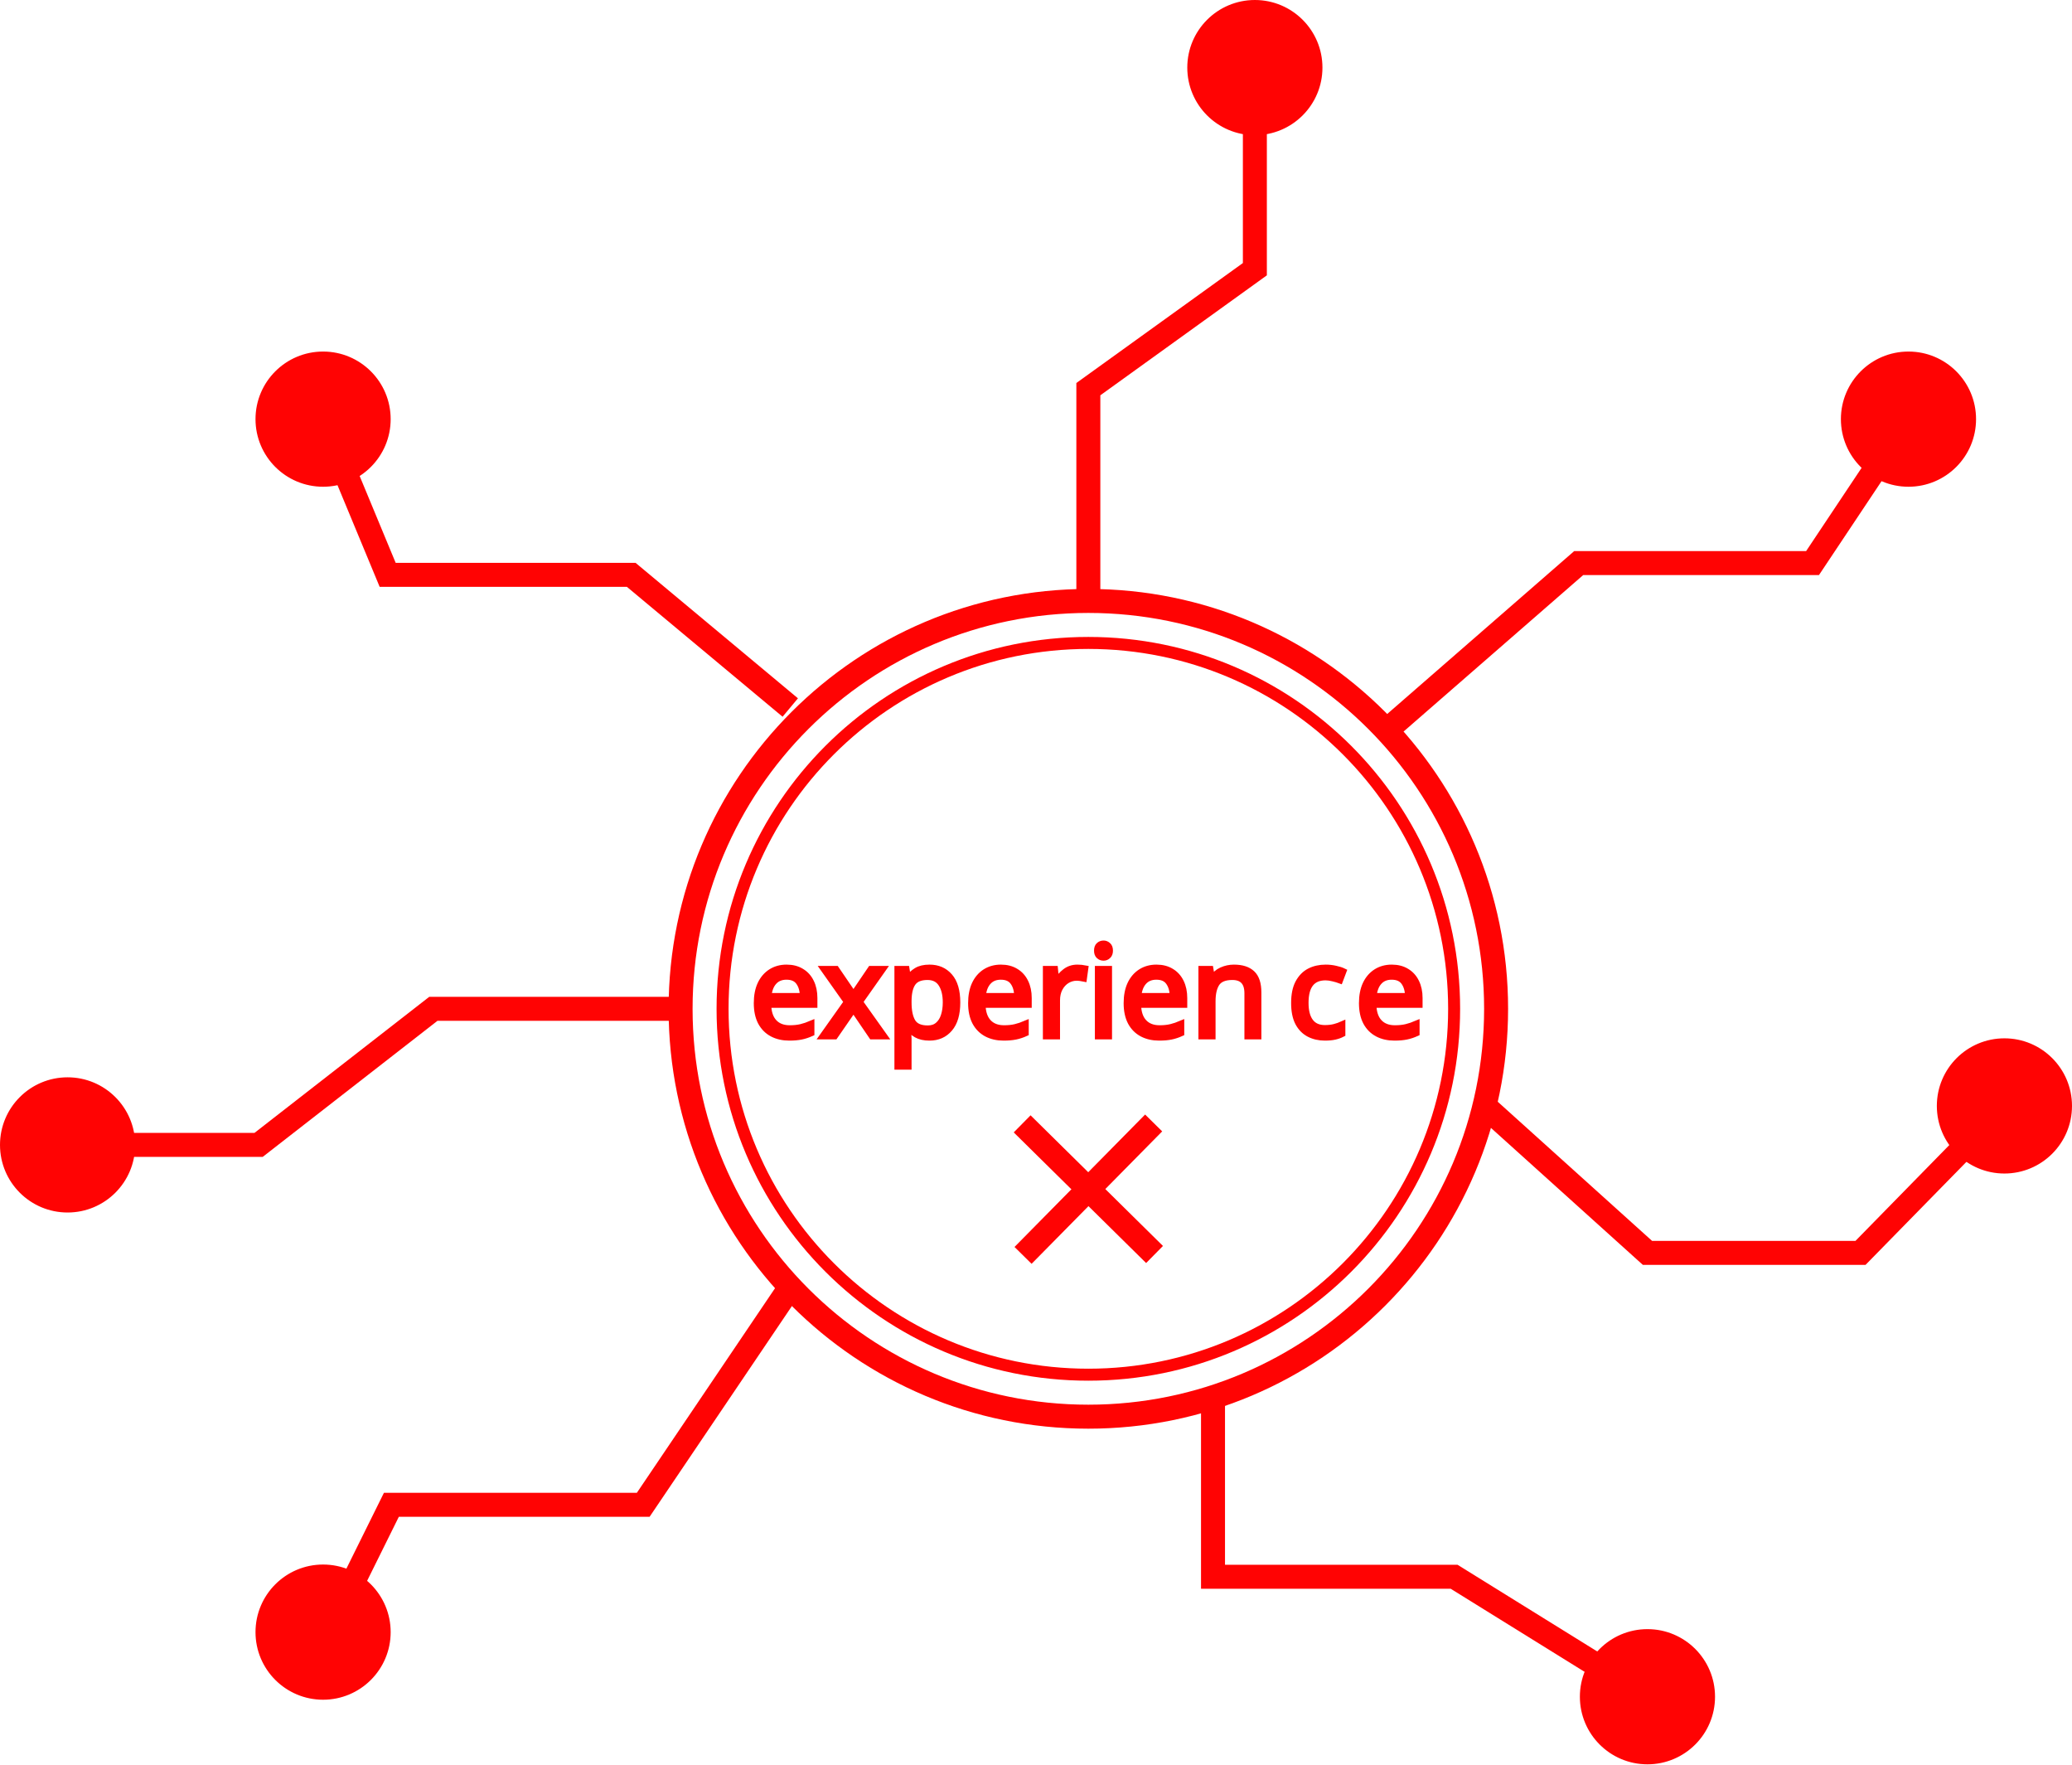
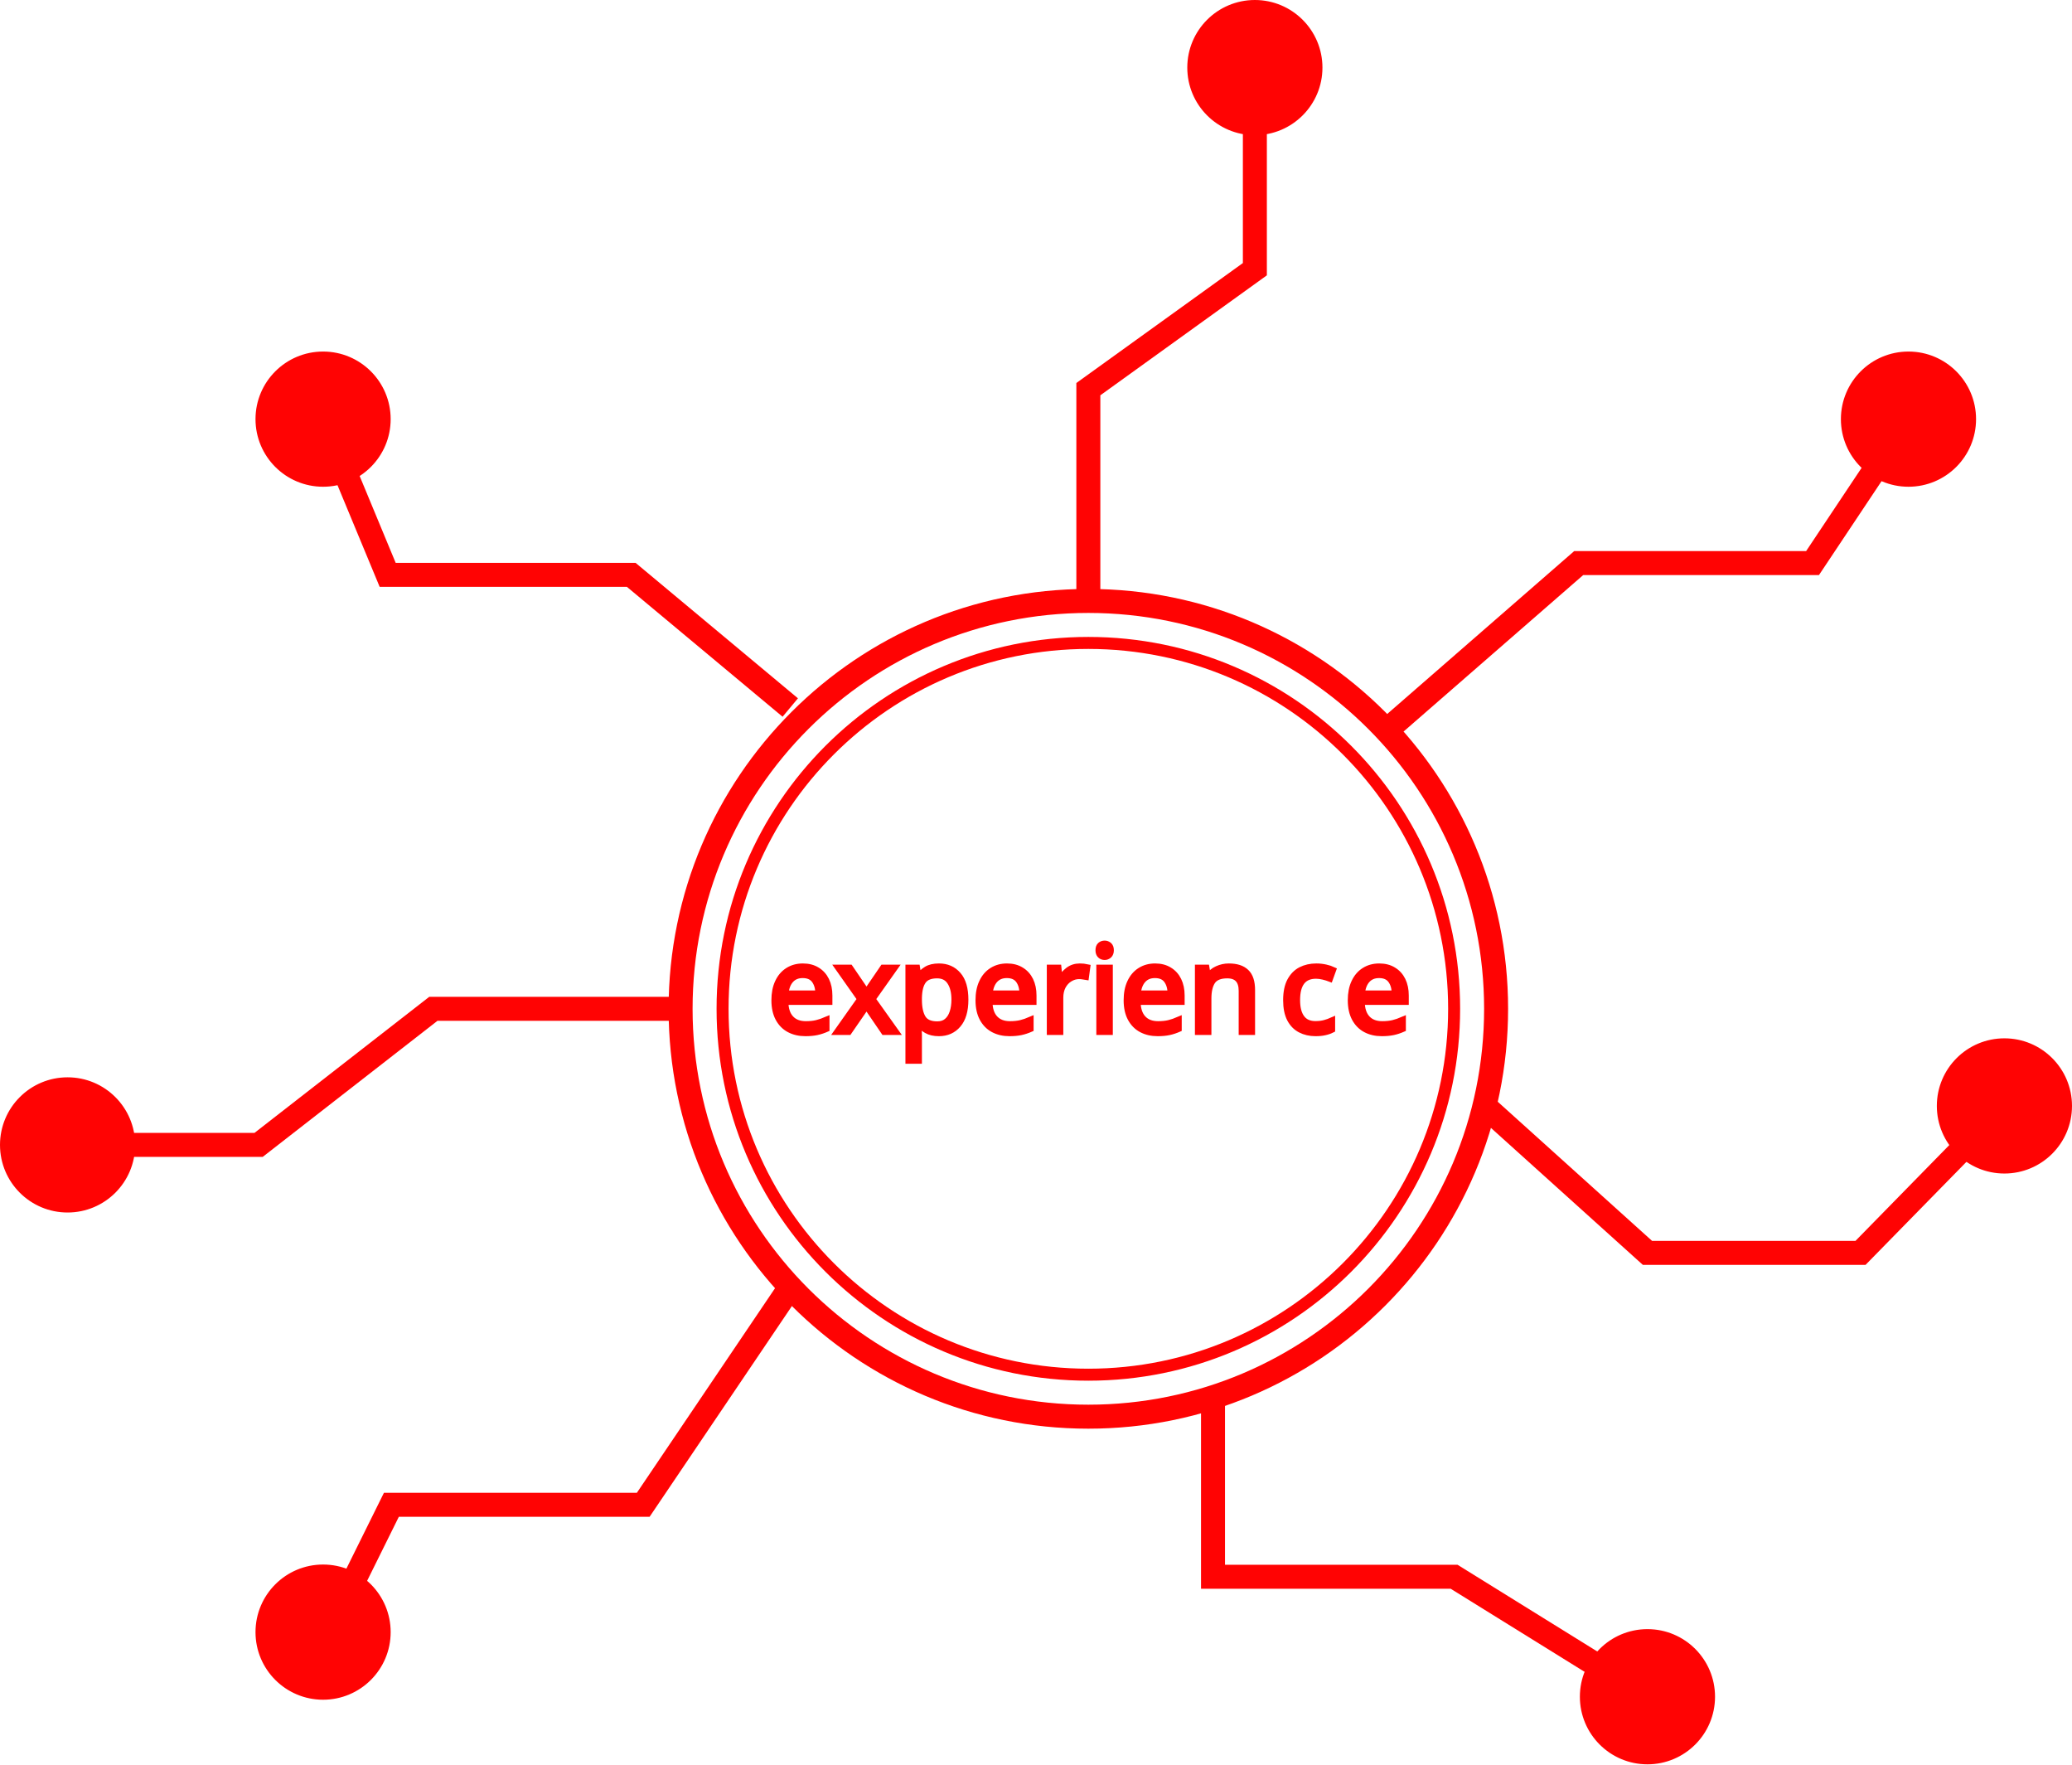
<svg xmlns="http://www.w3.org/2000/svg" id="Layer_6" data-name="Layer 6" viewBox="0 0 345.54 294.15">
  <defs>
-     <style>.cls-1,.cls-2{fill:none;}.cls-1,.cls-2,.cls-3,.cls-4{stroke:#ff0303;stroke-miterlimit:10;}.cls-1{stroke-width:4px;}.cls-2{stroke-width:2px;}.cls-3,.cls-4{fill:#ff0303;}.cls-4{font-size:21px;font-family:Montserrat;}</style>
+     <style>.cls-1,.cls-2{fill:none;}.cls-1,.cls-2,.cls-3,.cls-4{stroke:#ff0303;stroke-miterlimit:10;}.cls-1{stroke-width:4px;}.cls-2{stroke-width:2px;}.cls-3,.cls-4{fill:#ff0303;}.cls-4{font-size:20px;font-family:Montserrat;}</style>
  </defs>
  <circle class="cls-1" cx="181.5" cy="168.19" r="68" />
  <circle class="cls-2" cx="181.5" cy="168.19" r="61" />
  <circle class="cls-3" cx="209.27" cy="11.27" r="10.77" />
  <circle class="cls-3" cx="318.27" cy="69.88" r="10.77" />
  <circle class="cls-3" cx="334.27" cy="184.38" r="10.77" />
  <circle class="cls-3" cx="274.74" cy="282.88" r="10.77" />
  <circle class="cls-3" cx="53.88" cy="272.11" r="10.77" />
  <circle class="cls-3" cx="11.27" cy="190.88" r="10.77" />
  <circle class="cls-3" cx="53.88" cy="69.88" r="10.77" />
-   <line class="cls-1" x1="192.39" y1="187.22" x2="170.61" y2="209.3" />
-   <line class="cls-1" x1="170.46" y1="187.37" x2="192.54" y2="209.15" />
  <polyline class="cls-1" points="181.5 100.19 181.5 64.88 209.27 44.88 209.27 11.27" />
  <polyline class="cls-1" points="231.21 121.8 263.27 93.88 302.27 93.88 318.27 69.88" />
  <path class="cls-1" d="M487,430" transform="translate(-466.73 -352.12)" />
  <path class="cls-1" d="M522,452.31" transform="translate(-466.73 -352.12)" />
  <polyline class="cls-1" points="247.56 184.38 274.74 208.88 310.27 208.88 334.27 184.38" />
  <polyline class="cls-1" points="131.79 214.58 107.27 250.88 65.27 250.88 53.88 273.88" />
  <polyline class="cls-1" points="202.29 232.94 202.29 262.88 242.5 262.88 274.74 282.88" />
  <polyline class="cls-1" points="131.79 117.96 105.27 95.84 64.65 95.84 53.88 69.88" />
  <polyline class="cls-1" points="113.5 168.19 72.27 168.19 43.12 190.88 11.27 190.88" />
-   <text class="cls-4" transform="translate(125.05 172.79)">e<tspan x="11.72" y="0">xperien</tspan>
-     <tspan x="89.61" y="0">c</tspan>
-     <tspan x="100.92" y="0">e</tspan>
+   <text class="cls-4" transform="translate(128.05 172.05)">e<tspan x="11.16" y="0">xperien</tspan>
+     <tspan x="85.34" y="0">c</tspan>
+     <tspan x="96.12" y="0">e</tspan>
  </text>
</svg>
